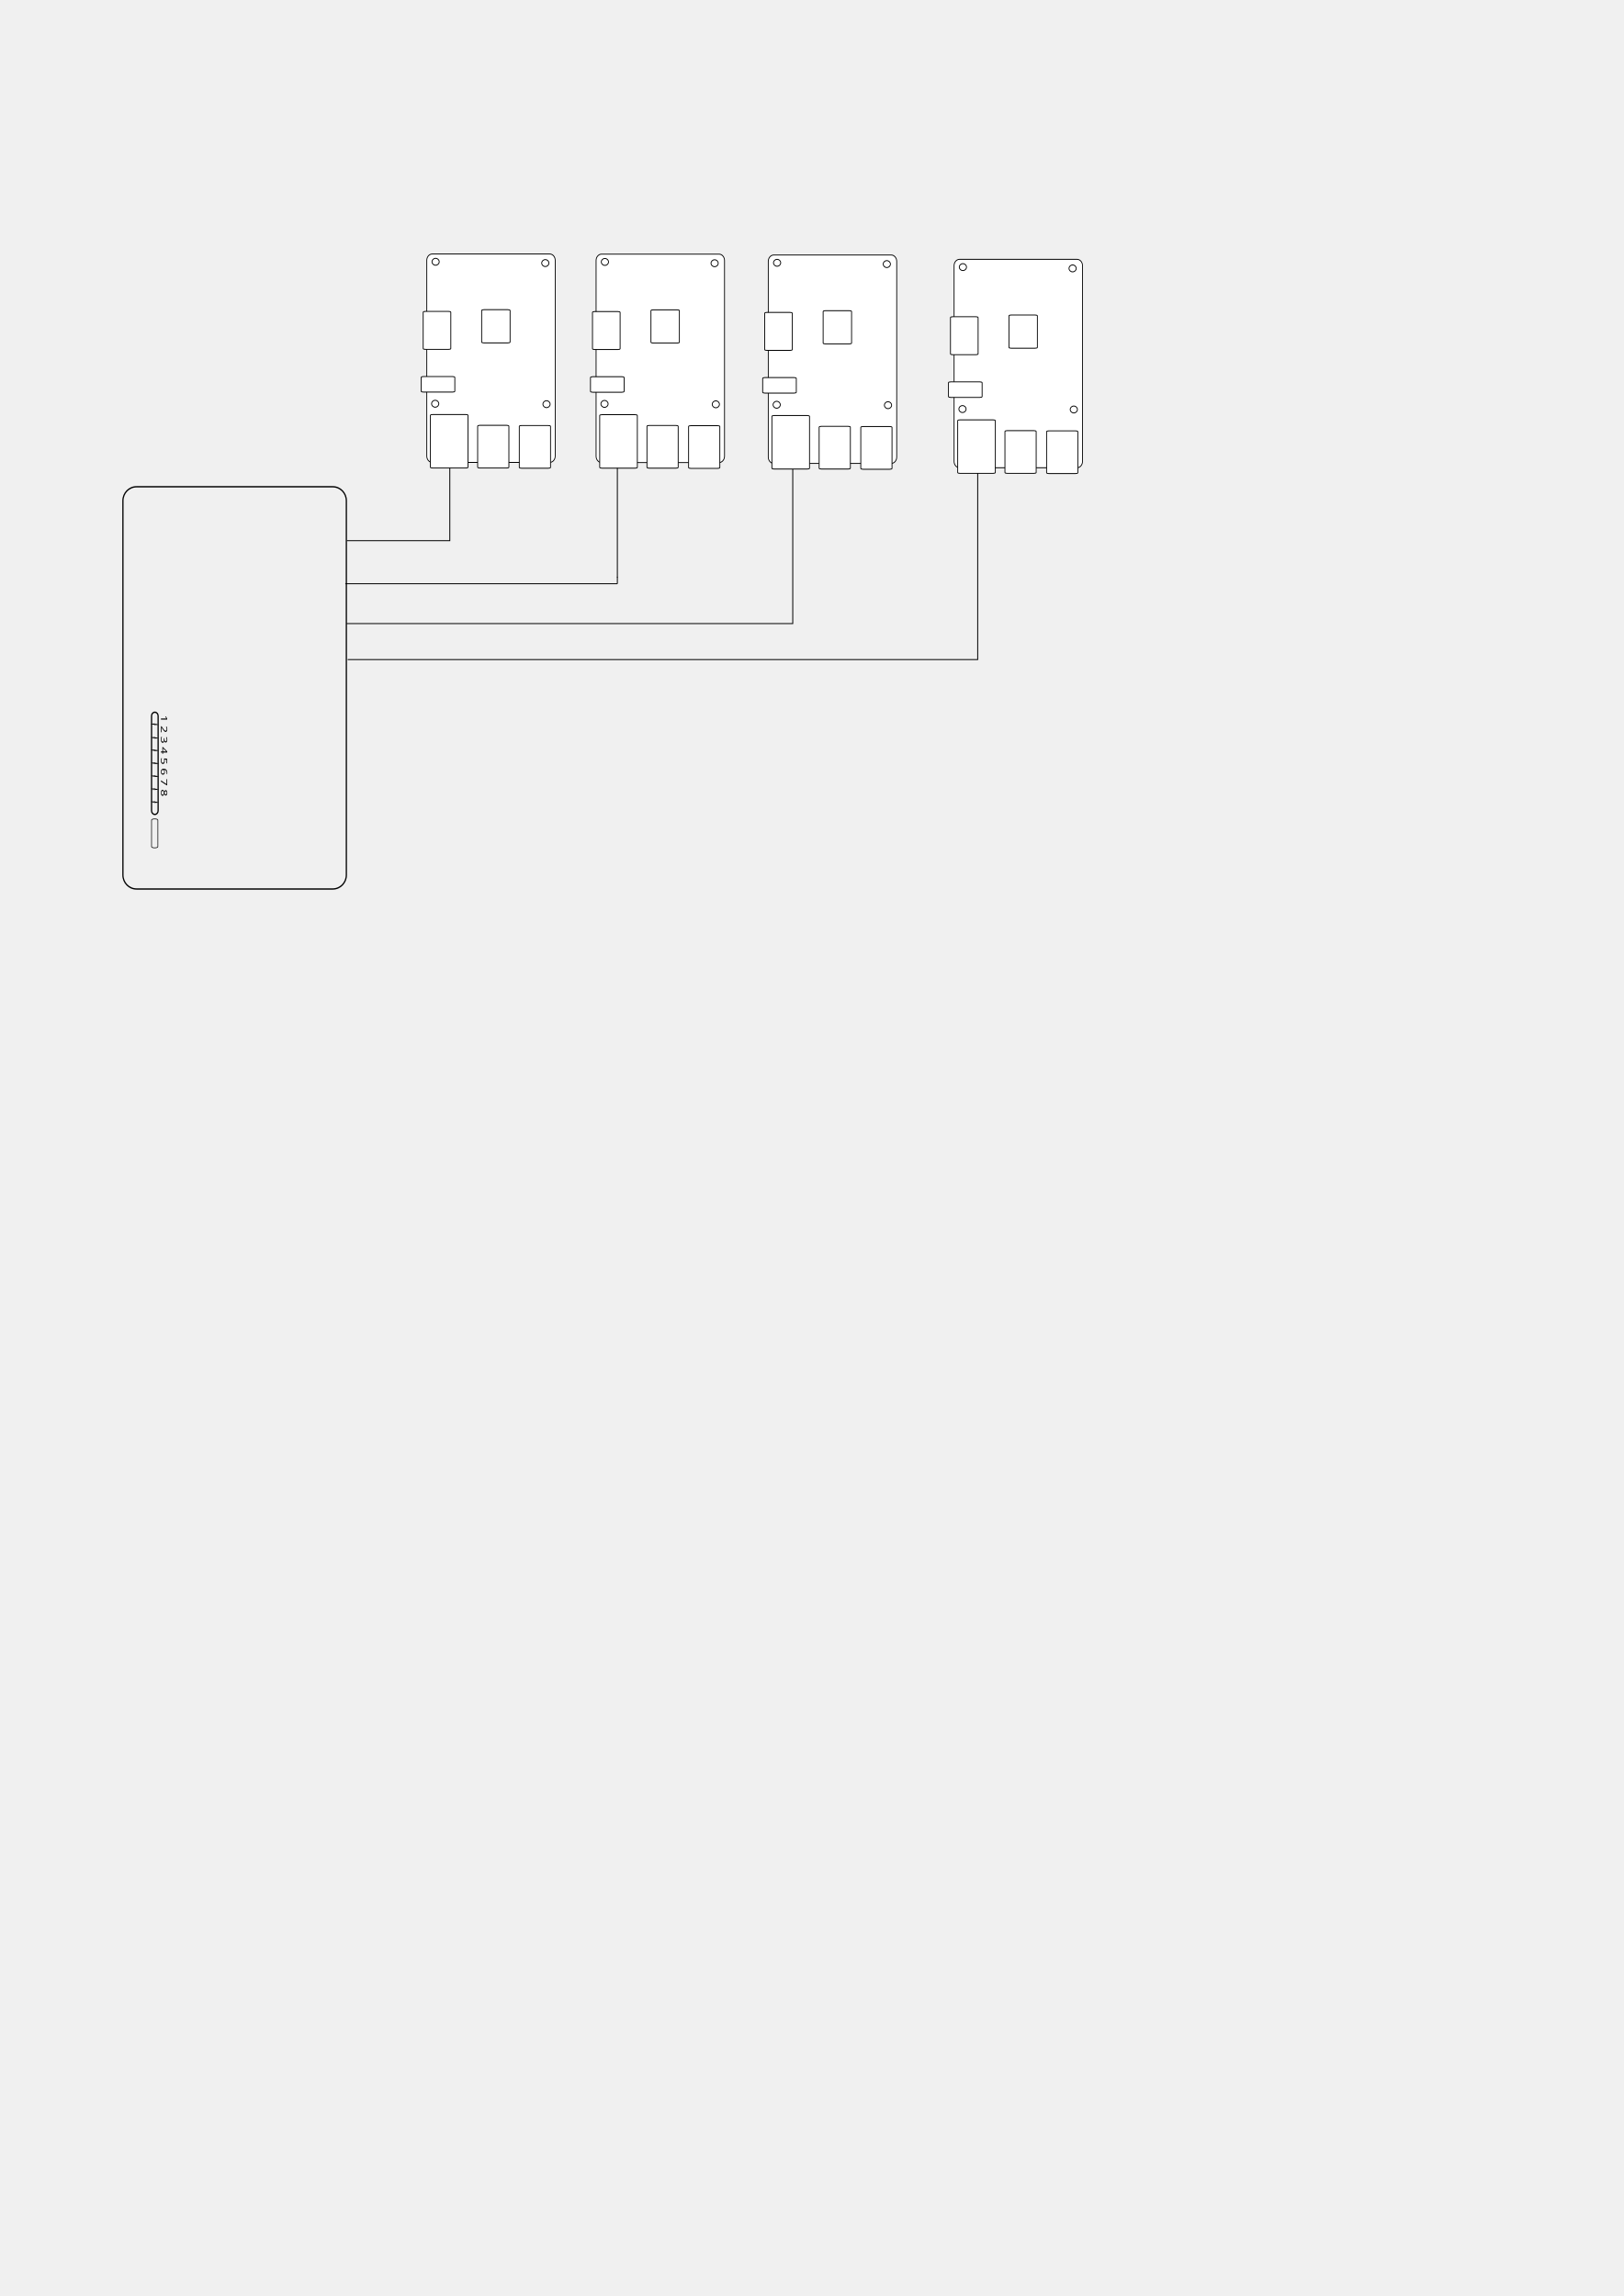
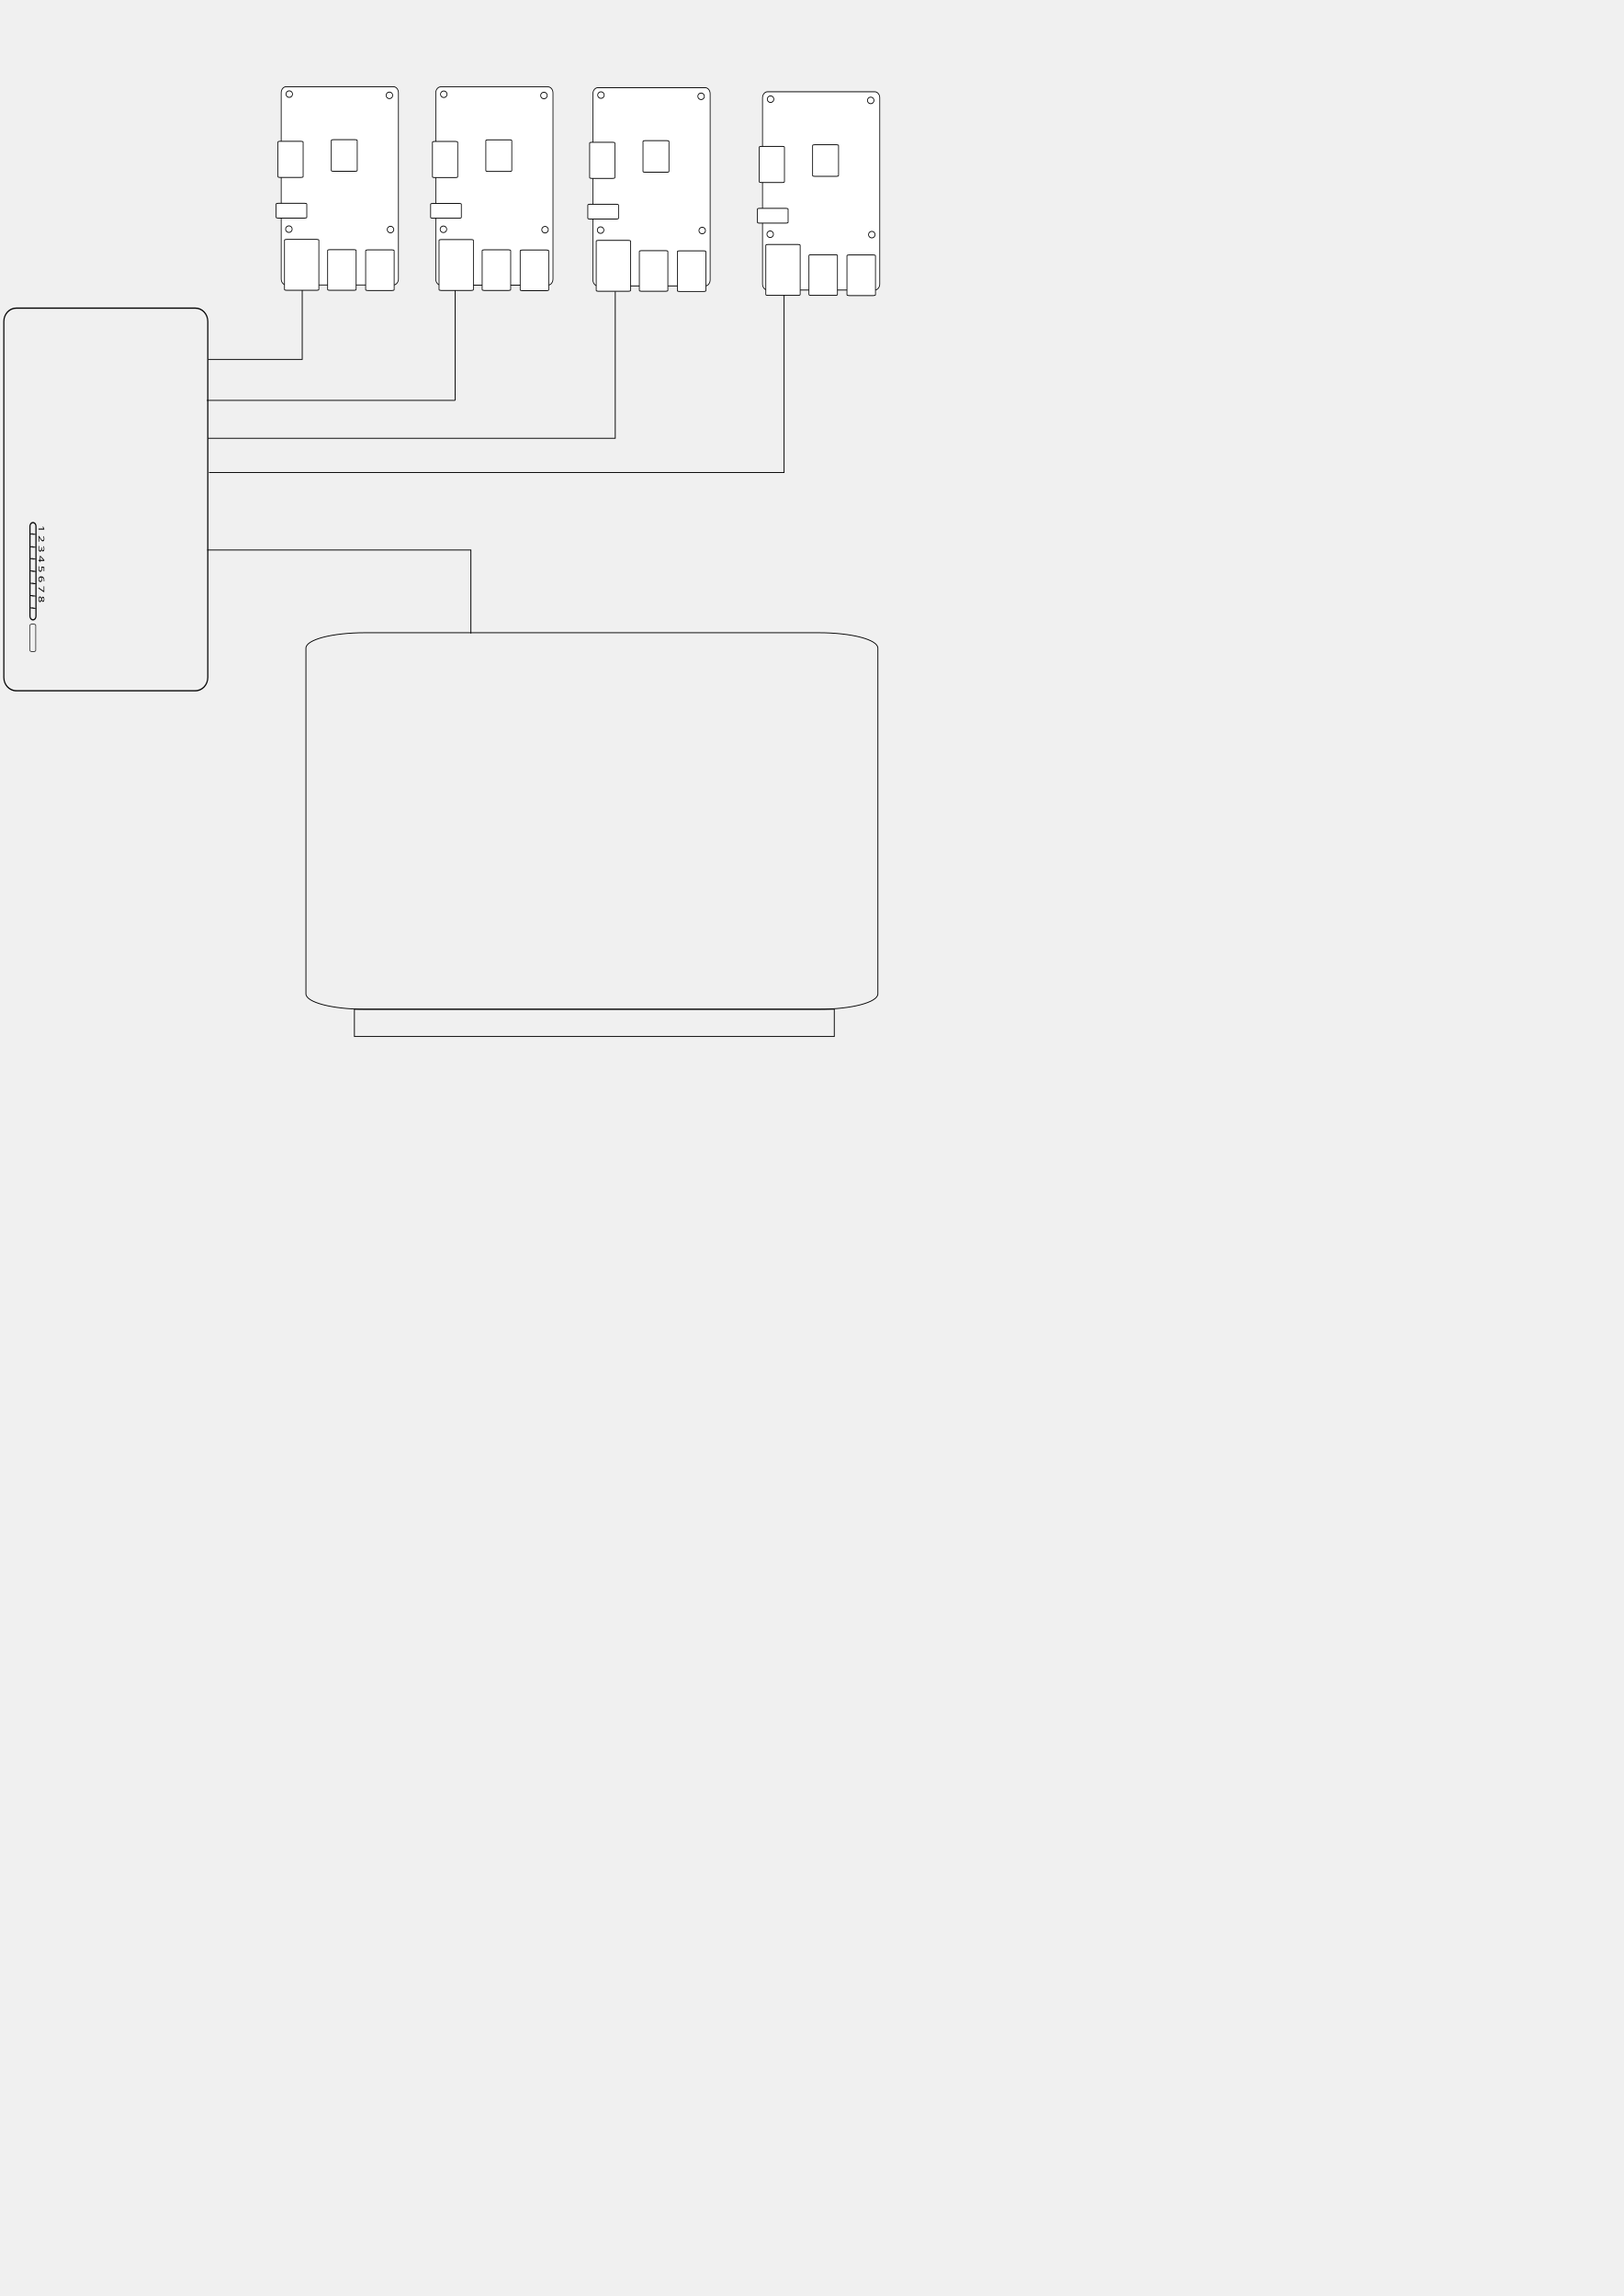
<svg xmlns="http://www.w3.org/2000/svg" width="210mm" height="297mm" viewBox="0 0 744.094 1052.362" id="svg2" version="1.1">
  <defs id="defs4">
    </defs>
  <g id="layer1">
-     <g id="g4224" transform="matrix(0,0.09788597,-0.09083294,0,254.6555,132.4449)">
+     <g id="g4224" transform="matrix(0,0.09311476,-0.0829115,0,182.7896,54.9885)">
      <rect rx="29.813" ry="27.825" y="2.371" x="-163.782" height="647.984" width="975.978" id="rect3347" style="opacity:1;fill:#ffffff;fill-opacity:1;fill-rule:evenodd;stroke:#000000;stroke-width:4.132;stroke-linecap:butt;stroke-linejoin:round;stroke-miterlimit:4;stroke-dasharray:none;stroke-opacity:1" />
      <ellipse ry="18.183" rx="16.162" cy="605.875" cx="-127.279" id="path4153" style="opacity:1;fill:none;stroke:#000000;stroke-width:4.2;stroke-linejoin:round;stroke-miterlimit:4;stroke-dasharray:none;stroke-opacity:1" />
      <ellipse ry="18.183" rx="16.162" cy="52.311" cx="-121.218" id="path4153-0" style="opacity:1;fill:none;stroke:#000000;stroke-width:4.2;stroke-linejoin:round;stroke-miterlimit:4;stroke-dasharray:none;stroke-opacity:1" />
      <ellipse ry="18.183" rx="16.162" cy="46.25" cx="539.421" id="path4153-3" style="opacity:1;fill:none;stroke:#000000;stroke-width:4.2;stroke-linejoin:round;stroke-miterlimit:4;stroke-dasharray:none;stroke-opacity:1" />
      <ellipse ry="18.183" rx="16.162" cy="607.895" cx="537.401" id="path4153-7" style="opacity:1;fill:none;stroke:#000000;stroke-width:4.2;stroke-linejoin:round;stroke-miterlimit:4;stroke-dasharray:none;stroke-opacity:1" />
      <rect ry="11.663" rx="3.549" y="442.23" x="587.909" height="189.909" width="250.518" id="rect4191" style="opacity:1;fill:#ffffff;fill-opacity:1;stroke:#000000;stroke-width:4.2;stroke-linejoin:miter;stroke-miterlimit:4;stroke-dasharray:none;stroke-opacity:1" />
      <rect ry="11.663" rx="3.549" y="236.159" x="638.416" height="157.584" width="200.01" id="rect4193" style="opacity:1;fill:#ffffff;fill-opacity:1;stroke:#000000;stroke-width:4.2;stroke-linejoin:miter;stroke-miterlimit:4;stroke-dasharray:none;stroke-opacity:1" />
      <rect ry="11.663" rx="3.549" y="26.047" x="639.427" height="157.584" width="200.01" id="rect4193-5" style="opacity:1;fill:#ffffff;fill-opacity:1;stroke:#000000;stroke-width:4.2;stroke-linejoin:miter;stroke-miterlimit:4;stroke-dasharray:none;stroke-opacity:1" />
      <rect ry="11.663" rx="3.549" y="230.098" x="96.975" height="143.442" width="155.563" id="rect4210" style="opacity:1;fill:#ffffff;fill-opacity:1;stroke:#000000;stroke-width:4.2;stroke-linejoin:miter;stroke-miterlimit:4;stroke-dasharray:none;stroke-opacity:1" />
      <rect ry="11.663" rx="3.549" y="529.103" x="105.056" height="139.401" width="177.787" id="rect4212" style="opacity:1;fill:#ffffff;fill-opacity:1;stroke:#000000;stroke-width:4.2;stroke-linejoin:miter;stroke-miterlimit:4;stroke-dasharray:none;stroke-opacity:1" />
      <rect ry="11.663" rx="3.549" y="508.9" x="410.122" height="169.706" width="72.731" id="rect4214" style="opacity:1;fill:#ffffff;fill-opacity:1;stroke:#000000;stroke-width:4.2;stroke-linejoin:miter;stroke-miterlimit:4;stroke-dasharray:none;stroke-opacity:1" />
    </g>
-     <g id="g4224-5" transform="matrix(0,0.09788597,-0.09083294,0,332.2422,132.5144)">
+     <g id="g4224-5" transform="matrix(0,0.09311476,-0.0829115,0,253.6101,55.05455)">
      <rect rx="29.813" ry="27.825" y="2.371" x="-163.782" height="647.984" width="975.978" id="rect3347-0" style="opacity:1;fill:#ffffff;fill-opacity:1;fill-rule:evenodd;stroke:#000000;stroke-width:4.132;stroke-linecap:butt;stroke-linejoin:round;stroke-miterlimit:4;stroke-dasharray:none;stroke-opacity:1" />
      <ellipse ry="18.183" rx="16.162" cy="605.875" cx="-127.279" id="path4153-00" style="opacity:1;fill:none;stroke:#000000;stroke-width:4.2;stroke-linejoin:round;stroke-miterlimit:4;stroke-dasharray:none;stroke-opacity:1" />
      <ellipse ry="18.183" rx="16.162" cy="52.311" cx="-121.218" id="path4153-0-2" style="opacity:1;fill:none;stroke:#000000;stroke-width:4.2;stroke-linejoin:round;stroke-miterlimit:4;stroke-dasharray:none;stroke-opacity:1" />
      <ellipse ry="18.183" rx="16.162" cy="46.25" cx="539.421" id="path4153-3-7" style="opacity:1;fill:none;stroke:#000000;stroke-width:4.2;stroke-linejoin:round;stroke-miterlimit:4;stroke-dasharray:none;stroke-opacity:1" />
      <ellipse ry="18.183" rx="16.162" cy="607.895" cx="537.401" id="path4153-7-3" style="opacity:1;fill:none;stroke:#000000;stroke-width:4.2;stroke-linejoin:round;stroke-miterlimit:4;stroke-dasharray:none;stroke-opacity:1" />
      <rect ry="11.663" rx="3.549" y="442.23" x="587.909" height="189.909" width="250.518" id="rect4191-8" style="opacity:1;fill:#ffffff;fill-opacity:1;stroke:#000000;stroke-width:4.2;stroke-linejoin:miter;stroke-miterlimit:4;stroke-dasharray:none;stroke-opacity:1" />
      <rect ry="11.663" rx="3.549" y="236.159" x="638.416" height="157.584" width="200.01" id="rect4193-7" style="opacity:1;fill:#ffffff;fill-opacity:1;stroke:#000000;stroke-width:4.2;stroke-linejoin:miter;stroke-miterlimit:4;stroke-dasharray:none;stroke-opacity:1" />
      <rect ry="11.663" rx="3.549" y="26.047" x="639.427" height="157.584" width="200.01" id="rect4193-5-5" style="opacity:1;fill:#ffffff;fill-opacity:1;stroke:#000000;stroke-width:4.2;stroke-linejoin:miter;stroke-miterlimit:4;stroke-dasharray:none;stroke-opacity:1" />
      <rect ry="11.663" rx="3.549" y="230.098" x="96.975" height="143.442" width="155.563" id="rect4210-4" style="opacity:1;fill:#ffffff;fill-opacity:1;stroke:#000000;stroke-width:4.2;stroke-linejoin:miter;stroke-miterlimit:4;stroke-dasharray:none;stroke-opacity:1" />
      <rect ry="11.663" rx="3.549" y="529.103" x="105.056" height="139.401" width="177.787" id="rect4212-4" style="opacity:1;fill:#ffffff;fill-opacity:1;stroke:#000000;stroke-width:4.2;stroke-linejoin:miter;stroke-miterlimit:4;stroke-dasharray:none;stroke-opacity:1" />
      <rect ry="11.663" rx="3.549" y="508.9" x="410.122" height="169.706" width="72.731" id="rect4214-2" style="opacity:1;fill:#ffffff;fill-opacity:1;stroke:#000000;stroke-width:4.2;stroke-linejoin:miter;stroke-miterlimit:4;stroke-dasharray:none;stroke-opacity:1" />
    </g>
-     <g id="g4224-1" transform="matrix(0,0.09788597,-0.09083294,0,411.1516,132.9099)">
+     <g id="g4224-1" transform="matrix(0,0.09311476,-0.0829115,0,325.6379,55.4308)">
      <rect rx="29.813" ry="27.825" y="2.371" x="-163.782" height="647.984" width="975.978" id="rect3347-6" style="opacity:1;fill:#ffffff;fill-opacity:1;fill-rule:evenodd;stroke:#000000;stroke-width:4.132;stroke-linecap:butt;stroke-linejoin:round;stroke-miterlimit:4;stroke-dasharray:none;stroke-opacity:1" />
      <ellipse ry="18.183" rx="16.162" cy="605.875" cx="-127.279" id="path4153-33" style="opacity:1;fill:none;stroke:#000000;stroke-width:4.2;stroke-linejoin:round;stroke-miterlimit:4;stroke-dasharray:none;stroke-opacity:1" />
      <ellipse ry="18.183" rx="16.162" cy="52.311" cx="-121.218" id="path4153-0-1" style="opacity:1;fill:none;stroke:#000000;stroke-width:4.2;stroke-linejoin:round;stroke-miterlimit:4;stroke-dasharray:none;stroke-opacity:1" />
      <ellipse ry="18.183" rx="16.162" cy="46.25" cx="539.421" id="path4153-3-0" style="opacity:1;fill:none;stroke:#000000;stroke-width:4.2;stroke-linejoin:round;stroke-miterlimit:4;stroke-dasharray:none;stroke-opacity:1" />
      <ellipse ry="18.183" rx="16.162" cy="607.895" cx="537.401" id="path4153-7-9" style="opacity:1;fill:none;stroke:#000000;stroke-width:4.2;stroke-linejoin:round;stroke-miterlimit:4;stroke-dasharray:none;stroke-opacity:1" />
      <rect ry="11.663" rx="3.549" y="442.23" x="587.909" height="189.909" width="250.518" id="rect4191-4" style="opacity:1;fill:#ffffff;fill-opacity:1;stroke:#000000;stroke-width:4.2;stroke-linejoin:miter;stroke-miterlimit:4;stroke-dasharray:none;stroke-opacity:1" />
      <rect ry="11.663" rx="3.549" y="236.159" x="638.416" height="157.584" width="200.01" id="rect4193-2" style="opacity:1;fill:#ffffff;fill-opacity:1;stroke:#000000;stroke-width:4.2;stroke-linejoin:miter;stroke-miterlimit:4;stroke-dasharray:none;stroke-opacity:1" />
      <rect ry="11.663" rx="3.549" y="26.047" x="639.427" height="157.584" width="200.01" id="rect4193-5-53" style="opacity:1;fill:#ffffff;fill-opacity:1;stroke:#000000;stroke-width:4.2;stroke-linejoin:miter;stroke-miterlimit:4;stroke-dasharray:none;stroke-opacity:1" />
      <rect ry="11.663" rx="3.549" y="230.098" x="96.975" height="143.442" width="155.563" id="rect4210-46" style="opacity:1;fill:#ffffff;fill-opacity:1;stroke:#000000;stroke-width:4.2;stroke-linejoin:miter;stroke-miterlimit:4;stroke-dasharray:none;stroke-opacity:1" />
      <rect ry="11.663" rx="3.549" y="529.103" x="105.056" height="139.401" width="177.787" id="rect4212-6" style="opacity:1;fill:#ffffff;fill-opacity:1;stroke:#000000;stroke-width:4.2;stroke-linejoin:miter;stroke-miterlimit:4;stroke-dasharray:none;stroke-opacity:1" />
      <rect ry="11.663" rx="3.549" y="508.9" x="410.122" height="169.706" width="72.731" id="rect4214-5" style="opacity:1;fill:#ffffff;fill-opacity:1;stroke:#000000;stroke-width:4.2;stroke-linejoin:miter;stroke-miterlimit:4;stroke-dasharray:none;stroke-opacity:1" />
    </g>
-     <g id="g4224-4" transform="matrix(0,0.09788597,-0.09083294,0,496.3003,134.8875)">
+     <g id="g4224-4" transform="matrix(0,0.09311476,-0.0829115,0,403.3609,57.31199)">
      <rect rx="29.813" ry="27.825" y="2.371" x="-163.782" height="647.984" width="975.978" id="rect3347-4" style="opacity:1;fill:#ffffff;fill-opacity:1;fill-rule:evenodd;stroke:#000000;stroke-width:4.132;stroke-linecap:butt;stroke-linejoin:round;stroke-miterlimit:4;stroke-dasharray:none;stroke-opacity:1" />
      <ellipse ry="18.183" rx="16.162" cy="605.875" cx="-127.279" id="path4153-9" style="opacity:1;fill:none;stroke:#000000;stroke-width:4.2;stroke-linejoin:round;stroke-miterlimit:4;stroke-dasharray:none;stroke-opacity:1" />
      <ellipse ry="18.183" rx="16.162" cy="52.311" cx="-121.218" id="path4153-0-5" style="opacity:1;fill:none;stroke:#000000;stroke-width:4.2;stroke-linejoin:round;stroke-miterlimit:4;stroke-dasharray:none;stroke-opacity:1" />
      <ellipse ry="18.183" rx="16.162" cy="46.25" cx="539.421" id="path4153-3-1" style="opacity:1;fill:none;stroke:#000000;stroke-width:4.2;stroke-linejoin:round;stroke-miterlimit:4;stroke-dasharray:none;stroke-opacity:1" />
      <ellipse ry="18.183" rx="16.162" cy="607.895" cx="537.401" id="path4153-7-6" style="opacity:1;fill:none;stroke:#000000;stroke-width:4.2;stroke-linejoin:round;stroke-miterlimit:4;stroke-dasharray:none;stroke-opacity:1" />
      <rect ry="11.663" rx="3.549" y="442.23" x="587.909" height="189.909" width="250.518" id="rect4191-3" style="opacity:1;fill:#ffffff;fill-opacity:1;stroke:#000000;stroke-width:4.2;stroke-linejoin:miter;stroke-miterlimit:4;stroke-dasharray:none;stroke-opacity:1" />
      <rect ry="11.663" rx="3.549" y="236.159" x="638.416" height="157.584" width="200.01" id="rect4193-6" style="opacity:1;fill:#ffffff;fill-opacity:1;stroke:#000000;stroke-width:4.2;stroke-linejoin:miter;stroke-miterlimit:4;stroke-dasharray:none;stroke-opacity:1" />
      <rect ry="11.663" rx="3.549" y="26.047" x="639.427" height="157.584" width="200.01" id="rect4193-5-533" style="opacity:1;fill:#ffffff;fill-opacity:1;stroke:#000000;stroke-width:4.2;stroke-linejoin:miter;stroke-miterlimit:4;stroke-dasharray:none;stroke-opacity:1" />
      <rect ry="11.663" rx="3.549" y="230.098" x="96.975" height="143.442" width="155.563" id="rect4210-2" style="opacity:1;fill:#ffffff;fill-opacity:1;stroke:#000000;stroke-width:4.2;stroke-linejoin:miter;stroke-miterlimit:4;stroke-dasharray:none;stroke-opacity:1" />
      <rect ry="11.663" rx="3.549" y="529.103" x="105.056" height="139.401" width="177.787" id="rect4212-2" style="opacity:1;fill:#ffffff;fill-opacity:1;stroke:#000000;stroke-width:4.2;stroke-linejoin:miter;stroke-miterlimit:4;stroke-dasharray:none;stroke-opacity:1" />
      <rect ry="11.663" rx="3.549" y="508.9" x="410.122" height="169.706" width="72.731" id="rect4214-55" style="opacity:1;fill:#ffffff;fill-opacity:1;stroke:#000000;stroke-width:4.2;stroke-linejoin:miter;stroke-miterlimit:4;stroke-dasharray:none;stroke-opacity:1" />
    </g>
-     <g id="g4422" transform="matrix(0,0.1458328,-0.135325,0,169.2129,421.6076)">
+     <g id="g4422" transform="matrix(0,0.1387245,-0.1235235,0,104.7984,330.0567)">
      <rect ry="46.008" rx="43.955" y="77.517" x="-1361.148" height="756.652" width="1264.173" id="rect4352" style="opacity:1;fill:none;fill-opacity:1;stroke:#000000;stroke-width:4.2;stroke-linejoin:miter;stroke-miterlimit:4;stroke-dasharray:none;stroke-opacity:1" />
      <rect ry="22.223" rx="11.63" y="714.971" x="-652.559" height="22.223" width="321.229" id="rect4354" style="opacity:1;fill:none;fill-opacity:1;stroke:#000000;stroke-width:4.2;stroke-linejoin:miter;stroke-miterlimit:4;stroke-dasharray:none;stroke-opacity:1" />
      <rect ry="21.375" rx="3.291" y="715.814" x="-317.182" height="21.375" width="90.902" id="rect4354-1" style="opacity:1;fill:none;fill-opacity:1;stroke:#000000;stroke-width:2.191;stroke-linejoin:miter;stroke-miterlimit:4;stroke-dasharray:none;stroke-opacity:1" />
      <rect ry="21.429" rx="11.63" y="715.934" x="-615" height="21.429" width="0.714" id="rect4371" style="opacity:1;fill:none;fill-opacity:1;stroke:#000000;stroke-width:4.2;stroke-linejoin:miter;stroke-miterlimit:4;stroke-dasharray:none;stroke-opacity:1" />
      <rect ry="21.429" rx="11.63" y="715.934" x="-572.5" height="21.429" width="0.714" id="rect4371-8" style="opacity:1;fill:none;fill-opacity:1;stroke:#000000;stroke-width:4.2;stroke-linejoin:miter;stroke-miterlimit:4;stroke-dasharray:none;stroke-opacity:1" />
      <rect ry="21.429" rx="11.63" y="715.934" x="-533.214" height="21.429" width="0.714" id="rect4371-1" style="opacity:1;fill:none;fill-opacity:1;stroke:#000000;stroke-width:4.2;stroke-linejoin:miter;stroke-miterlimit:4;stroke-dasharray:none;stroke-opacity:1" />
      <rect ry="21.429" rx="11.63" y="715.219" x="-492.5" height="21.429" width="0.714" id="rect4371-0" style="opacity:1;fill:none;fill-opacity:1;stroke:#000000;stroke-width:4.2;stroke-linejoin:miter;stroke-miterlimit:4;stroke-dasharray:none;stroke-opacity:1" />
      <rect ry="21.429" rx="11.63" y="715.219" x="-451.786" height="21.429" width="0.714" id="rect4371-14" style="opacity:1;fill:none;fill-opacity:1;stroke:#000000;stroke-width:4.2;stroke-linejoin:miter;stroke-miterlimit:4;stroke-dasharray:none;stroke-opacity:1" />
      <rect ry="21.429" rx="11.63" y="715.934" x="-411.071" height="21.429" width="0.714" id="rect4371-5" style="opacity:1;fill:none;fill-opacity:1;stroke:#000000;stroke-width:4.2;stroke-linejoin:miter;stroke-miterlimit:4;stroke-dasharray:none;stroke-opacity:1" />
      <rect ry="21.429" rx="11.63" y="715.934" x="-370.357" height="21.429" width="0.714" id="rect4371-9" style="opacity:1;fill:none;fill-opacity:1;stroke:#000000;stroke-width:4.2;stroke-linejoin:miter;stroke-miterlimit:4;stroke-dasharray:none;stroke-opacity:1" />
      <text transform="scale(1.1612,0.8611781)" id="text4418" y="819.1" x="-554.23" style="font-style:normal;font-weight:normal;font-size:34.447px;line-height:125%;font-family:sans-serif;letter-spacing:0px;word-spacing:0px;fill:#000000;fill-opacity:1;stroke:none;stroke-width:1px;stroke-linecap:butt;stroke-linejoin:miter;stroke-opacity:1" xml:space="preserve">
        <tspan y="819.1" x="-554.23" id="tspan4420">1 2 3 4 5 6 7 8</tspan>
      </text>
    </g>
-     <path style="fill:none;fill-rule:evenodd;stroke:#000000;stroke-width:0.421;stroke-linecap:butt;stroke-linejoin:miter;stroke-miterlimit:4;stroke-dasharray:none;stroke-opacity:1" d="m 158.966,247.818 47.17,0 0,-33.333" id="path4471" />
-     <path style="fill:none;fill-rule:evenodd;stroke:#000000;stroke-width:0.421;stroke-linecap:butt;stroke-linejoin:miter;stroke-miterlimit:4;stroke-dasharray:none;stroke-opacity:1" d="m 158.246,267.551 124.669,0" id="path4492" />
-     <ellipse id="path4494" style="fill:#000000;stroke:none" cx="282.916" cy="264.604" rx="0.203" ry="0.219" />
-     <path style="fill:none;fill-rule:evenodd;stroke:#000000;stroke-width:0.421;stroke-linecap:butt;stroke-linejoin:miter;stroke-miterlimit:4;stroke-dasharray:none;stroke-opacity:1" d="m 282.916,267.551 0,-53.033" id="path4496" />
-     <path style="fill:none;fill-rule:evenodd;stroke:#000000;stroke-width:0.421;stroke-linecap:butt;stroke-linejoin:miter;stroke-miterlimit:4;stroke-dasharray:none;stroke-opacity:1" d="m 158.793,285.817 204.502,0 0,-70.71" id="path4498" />
-     <path style="fill:none;fill-rule:evenodd;stroke:#000000;stroke-width:0.421;stroke-linecap:butt;stroke-linejoin:miter;stroke-miterlimit:4;stroke-dasharray:none;stroke-opacity:1" d="m 159.34,302.316 288.708,0 0,-85.442" id="path4502" />
-     <flowRoot xml:space="preserve" id="flowRoot4504" style="font-style:normal;font-weight:normal;font-size:90px;line-height:125%;font-family:sans-serif;letter-spacing:0px;word-spacing:0px;fill:#000000;fill-opacity:1;stroke:none;stroke-width:1px;stroke-linecap:butt;stroke-linejoin:miter;stroke-opacity:1" transform="matrix(0.135325,0,0,0.1458328,363.1135,253.5151)">
+     <path style="fill:none;fill-rule:evenodd;stroke:#000000;stroke-width:0.393;stroke-linecap:butt;stroke-linejoin:miter;stroke-miterlimit:4;stroke-dasharray:none;stroke-opacity:1" d="m 95.445,164.738 43.057,0 0,-31.708" id="path4471" />
+     <path style="fill:none;fill-rule:evenodd;stroke:#000000;stroke-width:0.393;stroke-linecap:butt;stroke-linejoin:miter;stroke-miterlimit:4;stroke-dasharray:none;stroke-opacity:1" d="m 94.788,183.509 113.797,0" id="path4492" />
+     <ellipse id="path4494" style="fill:#000000;stroke:none" cx="208.585" cy="180.706" rx="0.185" ry="0.208" />
+     <path style="fill:none;fill-rule:evenodd;stroke:#000000;stroke-width:0.393;stroke-linecap:butt;stroke-linejoin:miter;stroke-miterlimit:4;stroke-dasharray:none;stroke-opacity:1" d="m 208.585,183.509 0,-50.448" id="path4496" />
+     <path style="fill:none;fill-rule:evenodd;stroke:#000000;stroke-width:0.393;stroke-linecap:butt;stroke-linejoin:miter;stroke-miterlimit:4;stroke-dasharray:none;stroke-opacity:1" d="m 95.287,200.885 186.667,0 0,-67.264" id="path4498" />
+     <path style="fill:none;fill-rule:evenodd;stroke:#000000;stroke-width:0.393;stroke-linecap:butt;stroke-linejoin:miter;stroke-miterlimit:4;stroke-dasharray:none;stroke-opacity:1" d="m 95.786,216.58 263.53,0 0,-81.277" id="path4502" />
+     <flowRoot xml:space="preserve" id="flowRoot4504" style="font-style:normal;font-weight:normal;font-size:90px;line-height:125%;font-family:sans-serif;letter-spacing:0px;word-spacing:0px;fill:#000000;fill-opacity:1;stroke:none;stroke-width:1px;stroke-linecap:butt;stroke-linejoin:miter;stroke-opacity:1" transform="matrix(0.1235235,0,0,0.1387245,281.7892,170.1574)">
      <flowRegion id="flowRegion4506">
        <rect id="rect4508" width="382.857" height="125.714" x="-2040" y="-347.638" style="font-size:90px" />
      </flowRegion>
      <flowPara id="flowPara4510">Switch</flowPara>
    </flowRoot>
-     <flowRoot xml:space="preserve" id="flowRoot4504-5" style="font-style:normal;font-weight:normal;font-size:90px;line-height:125%;font-family:sans-serif;letter-spacing:0px;word-spacing:0px;fill:#000000;fill-opacity:1;stroke:none;stroke-width:1px;stroke-linecap:butt;stroke-linejoin:miter;stroke-opacity:1" transform="matrix(0.135325,0,0,0.1458328,384.827,213.1763)">
+     <flowRoot xml:space="preserve" id="flowRoot4504-5" style="font-style:normal;font-weight:normal;font-size:90px;line-height:125%;font-family:sans-serif;letter-spacing:0px;word-spacing:0px;fill:#000000;fill-opacity:1;stroke:none;stroke-width:1px;stroke-linecap:butt;stroke-linejoin:miter;stroke-opacity:1" transform="matrix(0.1235235,0,0,0.1387245,301.609,131.7848)">
      <flowRegion id="flowRegion4506-0">
        <rect id="rect4508-0" width="382.857" height="125.714" x="-2040" y="-347.638" style="font-size:90px" />
      </flowRegion>
      <flowPara id="flowPara4510-0">SwitWchorkeras</flowPara>
    </flowRoot>
-     <flowRoot xml:space="preserve" id="flowRoot4536" style="font-style:normal;font-weight:normal;font-size:90px;line-height:125%;font-family:sans-serif;letter-spacing:0px;word-spacing:0px;fill:#000000;fill-opacity:1;stroke:none;stroke-width:1px;stroke-linecap:butt;stroke-linejoin:miter;stroke-opacity:1" transform="matrix(0.135325,0,0,0.1458328,343.0081,251.8485)">
+     <flowRoot xml:space="preserve" id="flowRoot4536" style="font-style:normal;font-weight:normal;font-size:90px;line-height:125%;font-family:sans-serif;letter-spacing:0px;word-spacing:0px;fill:#000000;fill-opacity:1;stroke:none;stroke-width:1px;stroke-linecap:butt;stroke-linejoin:miter;stroke-opacity:1" transform="matrix(0.1235235,0,0,0.1387245,263.4371,168.572)">
      <flowRegion id="flowRegion4538">
        <rect id="rect4540" width="342.857" height="131.429" x="-1057.143" y="-1079.066" style="font-size:90px" />
      </flowRegion>
      <flowPara id="flowPara4542">Worker</flowPara>
    </flowRoot>
-     <flowRoot xml:space="preserve" id="flowRoot4536-0" style="font-style:normal;font-weight:normal;font-size:90px;line-height:125%;font-family:sans-serif;letter-spacing:0px;word-spacing:0px;fill:#000000;fill-opacity:1;stroke:none;stroke-width:1px;stroke-linecap:butt;stroke-linejoin:miter;stroke-opacity:1" transform="matrix(0.135325,0,0,0.1458328,421.4425,251.4965)">
+     <flowRoot xml:space="preserve" id="flowRoot4536-0" style="font-style:normal;font-weight:normal;font-size:90px;line-height:125%;font-family:sans-serif;letter-spacing:0px;word-spacing:0px;fill:#000000;fill-opacity:1;stroke:none;stroke-width:1px;stroke-linecap:butt;stroke-linejoin:miter;stroke-opacity:1" transform="matrix(0.1235235,0,0,0.1387245,335.0313,168.2372)">
      <flowRegion id="flowRegion4538-5">
        <rect id="rect4540-0" width="342.857" height="131.429" x="-1057.143" y="-1079.066" style="font-size:90px" />
      </flowRegion>
      <flowPara id="flowPara4542-4">Worker</flowPara>
    </flowRoot>
-     <flowRoot xml:space="preserve" id="flowRoot4536-2" style="font-style:normal;font-weight:normal;font-size:90px;line-height:125%;font-family:sans-serif;letter-spacing:0px;word-spacing:0px;fill:#000000;fill-opacity:1;stroke:none;stroke-width:1px;stroke-linecap:butt;stroke-linejoin:miter;stroke-opacity:1" transform="matrix(0.135325,0,0,0.1458328,501.8642,252.3299)">
+     <flowRoot xml:space="preserve" id="flowRoot4536-2" style="font-style:normal;font-weight:normal;font-size:90px;line-height:125%;font-family:sans-serif;letter-spacing:0px;word-spacing:0px;fill:#000000;fill-opacity:1;stroke:none;stroke-width:1px;stroke-linecap:butt;stroke-linejoin:miter;stroke-opacity:1" transform="matrix(0.1235235,0,0,0.1387245,408.4395,169.0299)">
      <flowRegion id="flowRegion4538-4">
        <rect id="rect4540-7" width="342.857" height="131.429" x="-1057.143" y="-1079.066" style="font-size:90px" />
      </flowRegion>
      <flowPara id="flowPara4542-1">Worker</flowPara>
    </flowRoot>
-     <flowRoot xml:space="preserve" id="flowRoot4536-9" style="font-style:normal;font-weight:normal;font-size:90px;line-height:125%;font-family:sans-serif;letter-spacing:0px;word-spacing:0px;fill:#000000;fill-opacity:1;stroke:none;stroke-width:1px;stroke-linecap:butt;stroke-linejoin:miter;stroke-opacity:1" transform="matrix(0.135325,0,0,0.1458328,583.8326,252.3299)">
+     <flowRoot xml:space="preserve" id="flowRoot4536-9" style="font-style:normal;font-weight:normal;font-size:90px;line-height:125%;font-family:sans-serif;letter-spacing:0px;word-spacing:0px;fill:#000000;fill-opacity:1;stroke:none;stroke-width:1px;stroke-linecap:butt;stroke-linejoin:miter;stroke-opacity:1" transform="matrix(0.1235235,0,0,0.1387245,483.2595,169.0299)">
      <flowRegion id="flowRegion4538-55">
        <rect id="rect4540-76" width="342.857" height="131.429" x="-1057.143" y="-1079.066" style="font-size:90px" />
      </flowRegion>
      <flowPara id="flowPara4542-3">Worker</flowPara>
    </flowRoot>
+     <path style="opacity:1;fill:none;fill-opacity:1;stroke:#000000;stroke-width:0.392;stroke-linejoin:miter;stroke-miterlimit:4;stroke-dasharray:none;stroke-opacity:1" d="m 167.285,290.007 c -15.003,0 -27.082,3.154 -27.082,7.073 l 0,158.436 c 0,3.919 12.079,7.075 27.082,7.075 l 207.936,0 c 15.003,0 27.082,-3.156 27.082,-7.075 l 0,-158.436 c 0,-3.919 -12.079,-7.073 -27.082,-7.073 l -207.936,0 z" id="rect4225" />
+     <rect style="opacity:1;fill:none;fill-opacity:1;stroke:#000000;stroke-width:0.392;stroke-linejoin:miter;stroke-miterlimit:4;stroke-dasharray:none;stroke-opacity:1" id="rect4228" width="219.911" height="12.492" x="162.416" y="462.581" rx="0" ry="0" />
+     <flowRoot xml:space="preserve" id="flowRoot4504-1" style="font-style:normal;font-weight:normal;font-size:90px;line-height:125%;font-family:sans-serif;letter-spacing:0px;word-spacing:0px;fill:#000000;fill-opacity:1;stroke:none;stroke-width:1px;stroke-linecap:butt;stroke-linejoin:miter;stroke-opacity:1" transform="matrix(0.1235235,0,0,0.1387245,503.0664,315.6597)">
+       <flowRegion id="flowRegion4506-2">
+         <rect id="rect4508-7" width="382.857" height="125.714" x="-2040" y="-347.638" style="font-size:90px" />
+       </flowRegion>
+       <flowPara id="flowPara4510-03">Master</flowPara>
+     </flowRoot>
+     <path style="fill:none;fill-rule:evenodd;stroke:#000000;stroke-width:0.406;stroke-linecap:butt;stroke-linejoin:miter;stroke-miterlimit:4;stroke-dasharray:none;stroke-opacity:1" d="m 94.971,252.089 120.822,0 0,38.256" id="path4502-9" />
  </g>
</svg>
